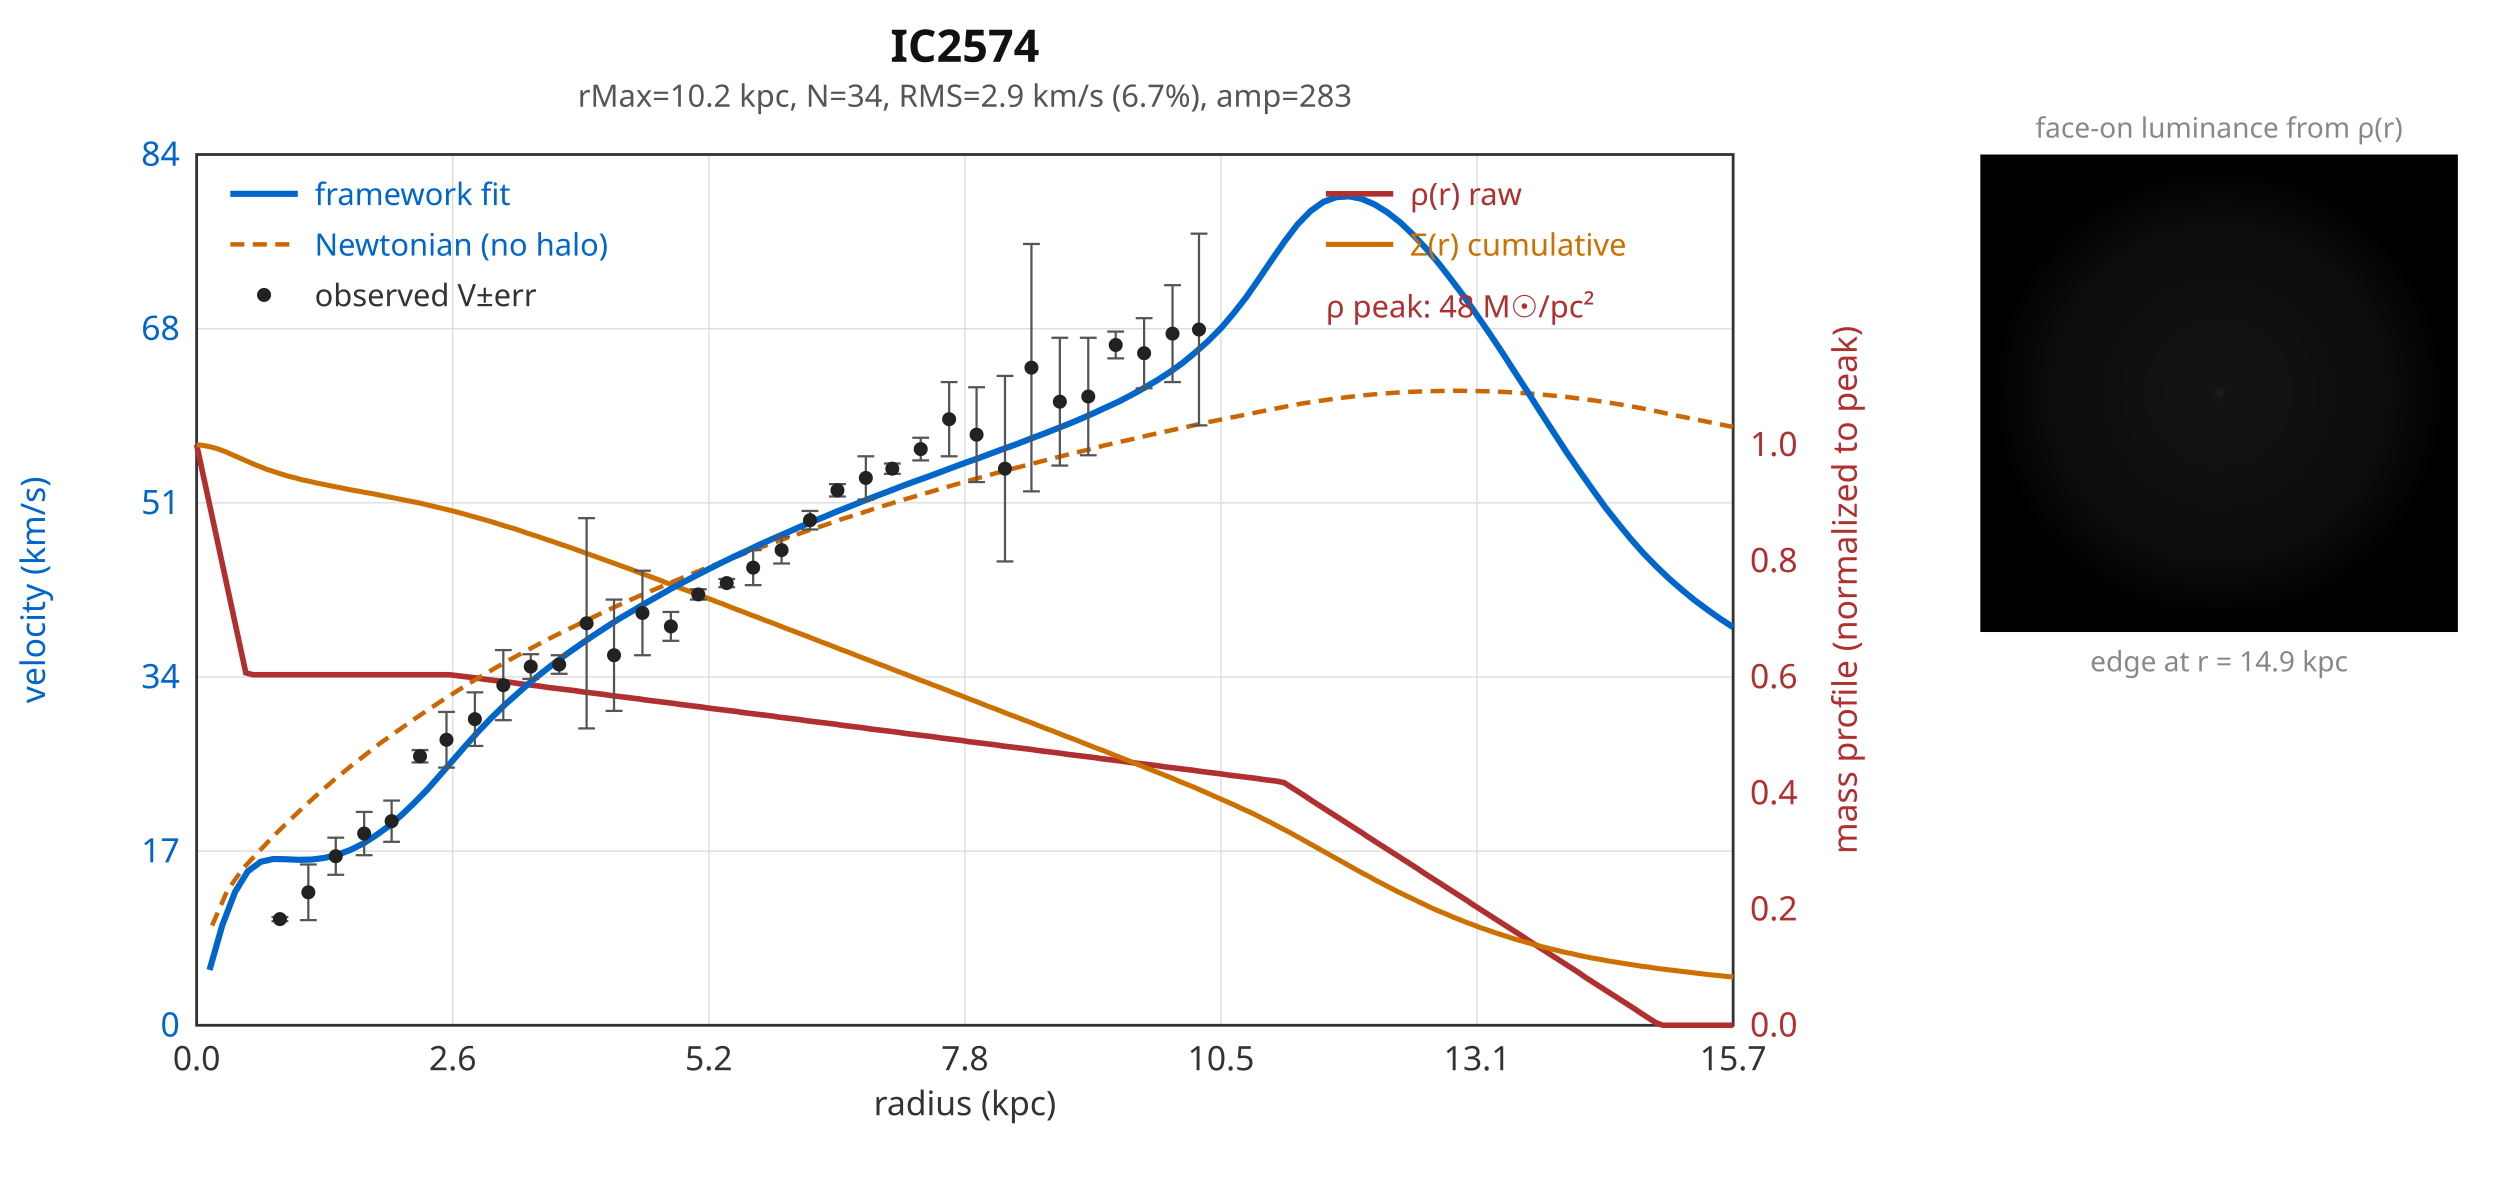
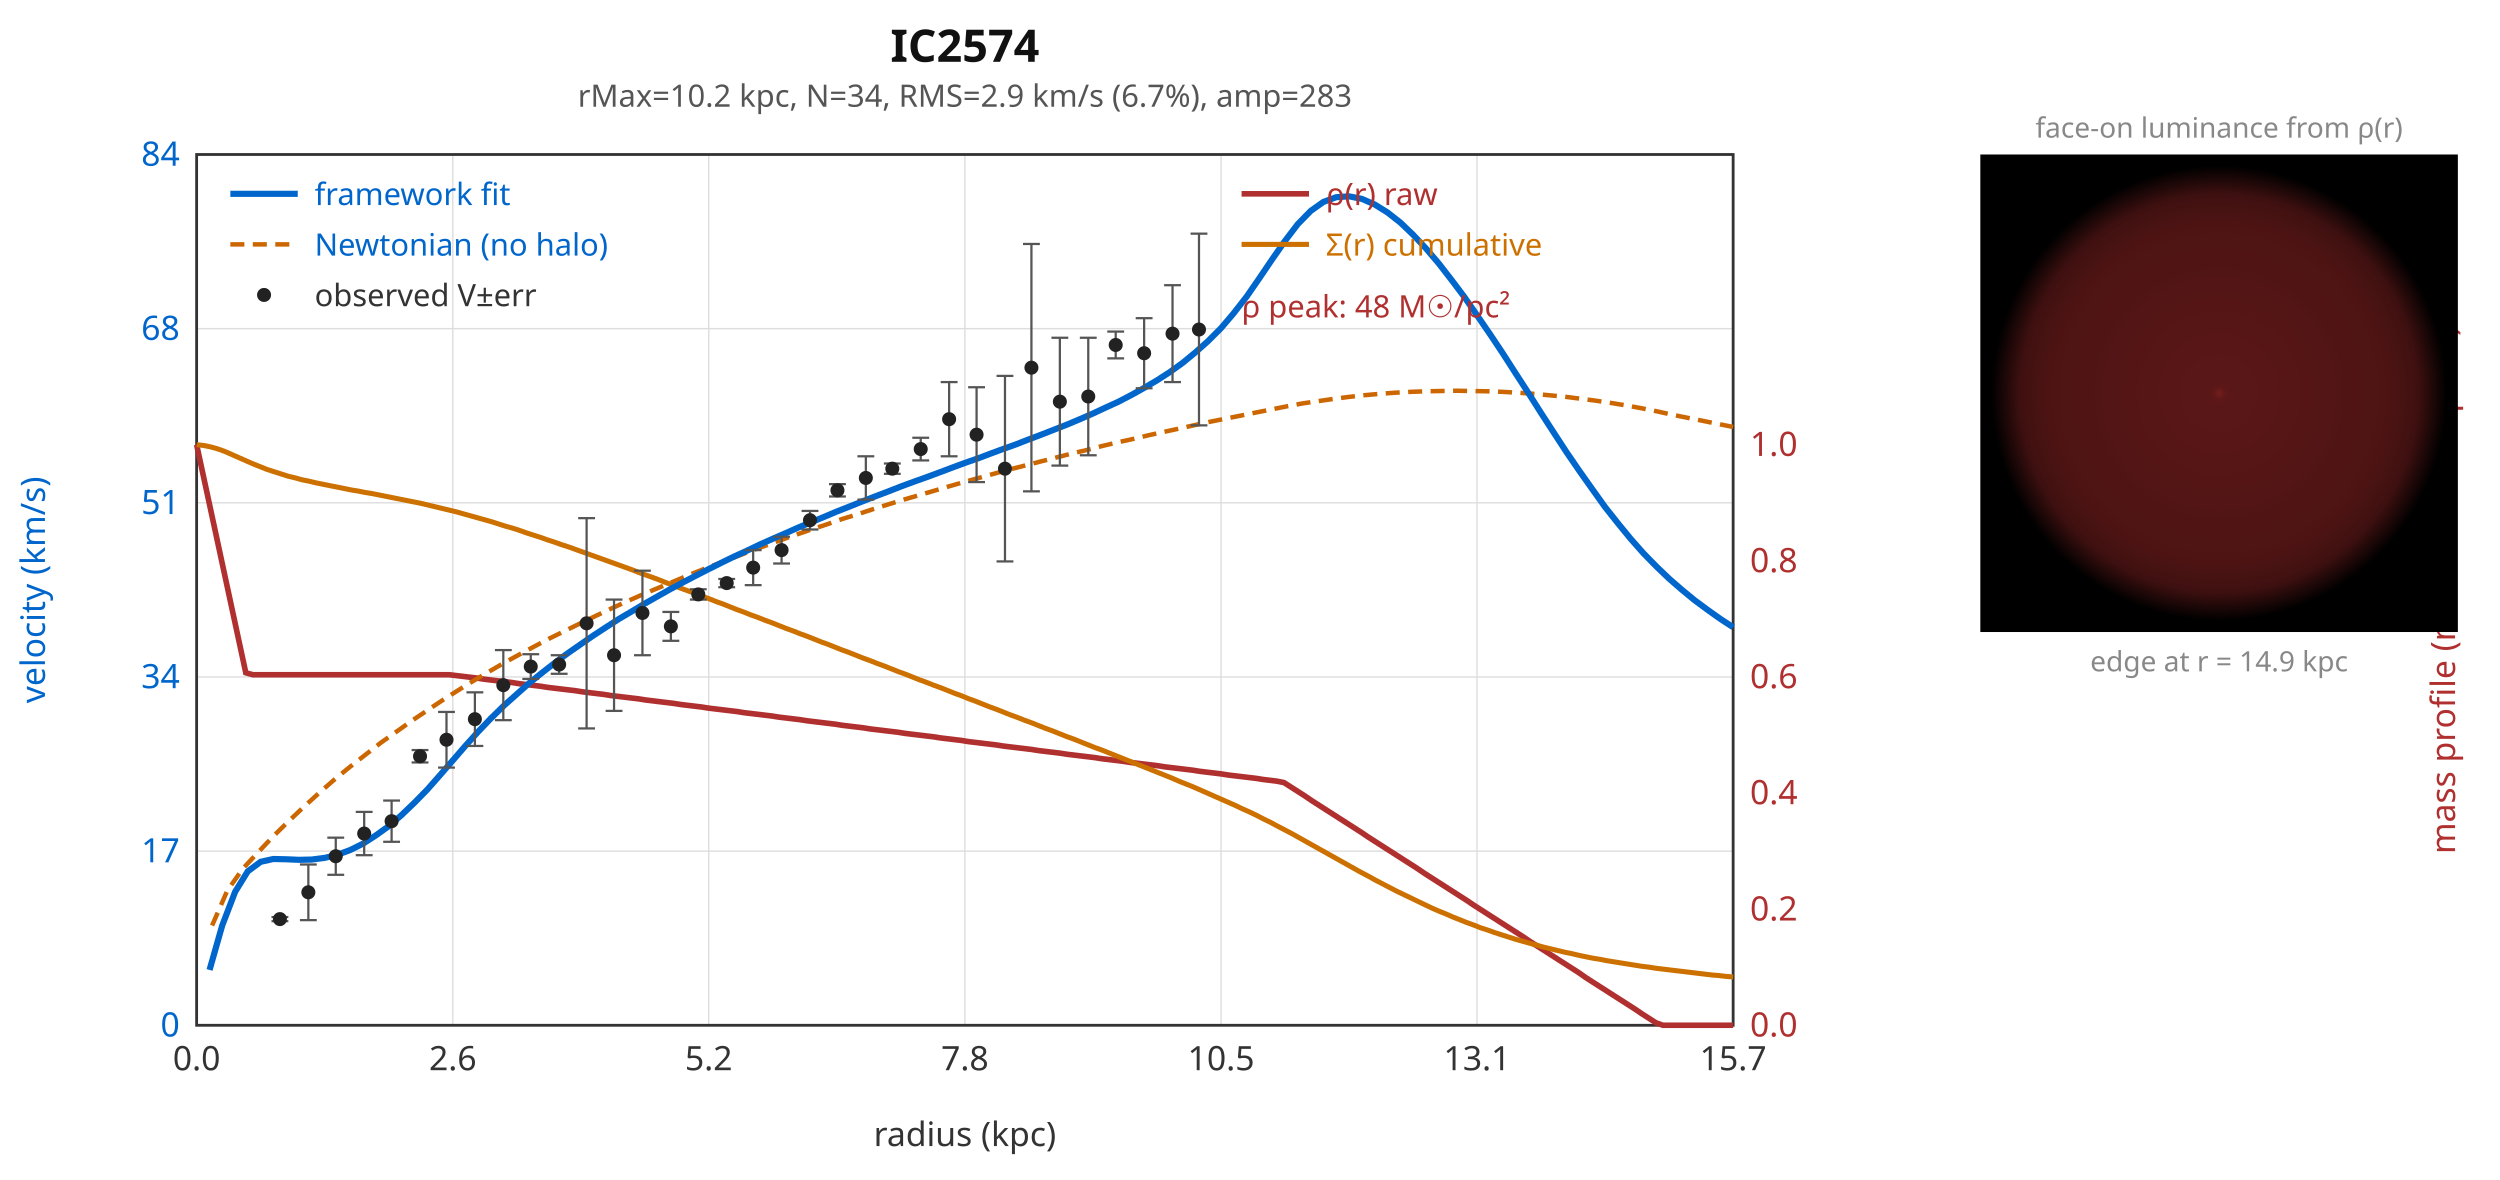
<svg xmlns="http://www.w3.org/2000/svg" viewBox="0 0 890 420" width="890" height="420" font-family="sans-serif" font-size="12">
  <style>
  .ax { stroke: #333; stroke-width: 1; fill: none; }
  .grid { stroke: #ddd; stroke-width: 0.5; fill: none; }
  .lbl { fill: #333; }
  .lbl-l { fill: #0066cc; }
  .lbl-r { fill: #b03030; }
-   .lbl-s { fill: #cc7000; }
  .obs { fill: #222; }
  .err { stroke: #555; stroke-width: 0.8; fill: none; }
  .fw { stroke: #0066cc; stroke-width: 2.2; fill: none; }
  .nt { stroke: #cc6600; stroke-width: 1.6; fill: none; stroke-dasharray: 5,3; }
+   .lbl-s { fill: #cc7000; }
  .rho { stroke: #b03030; stroke-width: 2.0; fill: none; }
  .sig { stroke: #cc7000; stroke-width: 1.8; fill: none; }
  .title { fill: #111; font-size: 16px; font-weight: 600; }
  .subtitle { fill: #555; font-size: 11px; }
-   .legend { font-size: 11px; }
  .preview-bg { fill: #000; }
  .preview-lbl { fill: #888; font-size: 10px; }
+   .legend { font-size: 11px; }
</style>
  <text x="343.5" y="22" text-anchor="middle" class="title">IC2574</text>
  <text x="343.5" y="38" text-anchor="middle" class="subtitle">rMax=10.2 kpc, N=34, RMS=2.9 km/s (6.7%), amp=283</text>
  <line x1="70" y1="365.0" x2="617" y2="365.0" class="grid" />
  <text x="64" y="369.0" text-anchor="end" class="lbl-l">0</text>
  <line x1="70" y1="303.0" x2="617" y2="303.0" class="grid" />
  <text x="64" y="307.0" text-anchor="end" class="lbl-l">17</text>
  <line x1="70" y1="241.0" x2="617" y2="241.0" class="grid" />
  <text x="64" y="245.0" text-anchor="end" class="lbl-l">34</text>
  <line x1="70" y1="179.0" x2="617" y2="179.0" class="grid" />
  <text x="64" y="183.0" text-anchor="end" class="lbl-l">51</text>
-   <line x1="70" y1="117" x2="617" y2="117" class="grid" />
-   <text x="64" y="121" text-anchor="end" class="lbl-l">68</text>
+   <line x1="70" y1="117.0" x2="617" y2="117.0" class="grid" />
+   <text x="64" y="121.0" text-anchor="end" class="lbl-l">68</text>
  <line x1="70" y1="55.0" x2="617" y2="55.0" class="grid" />
  <text x="64" y="59.0" text-anchor="end" class="lbl-l">84</text>
  <text x="623" y="369.0" text-anchor="start" class="lbl-r">0.0</text>
-   <text x="623" y="327.667" text-anchor="start" class="lbl-r">0.2</text>
-   <text x="623" y="286.333" text-anchor="start" class="lbl-r">0.4</text>
-   <text x="623" y="245" text-anchor="start" class="lbl-r">0.6</text>
-   <text x="623" y="203.667" text-anchor="start" class="lbl-r">0.8</text>
-   <text x="623" y="162.333" text-anchor="start" class="lbl-r">1.0</text>
+   <text x="623" y="327.7" text-anchor="start" class="lbl-r">0.2</text>
+   <text x="623" y="286.3" text-anchor="start" class="lbl-r">0.4</text>
+   <text x="623" y="245.0" text-anchor="start" class="lbl-r">0.6</text>
+   <text x="623" y="203.7" text-anchor="start" class="lbl-r">0.8</text>
+   <text x="623" y="162.3" text-anchor="start" class="lbl-r">1.0</text>
  <line x1="70.0" y1="55" x2="70.0" y2="365" class="grid" />
  <text x="70.0" y="381" text-anchor="middle" class="lbl">0.0</text>
-   <line x1="161.167" y1="55" x2="161.167" y2="365" class="grid" />
-   <text x="161.167" y="381" text-anchor="middle" class="lbl">2.6</text>
-   <line x1="252.333" y1="55" x2="252.333" y2="365" class="grid" />
-   <text x="252.333" y="381" text-anchor="middle" class="lbl">5.2</text>
+   <line x1="161.2" y1="55" x2="161.2" y2="365" class="grid" />
+   <text x="161.2" y="381" text-anchor="middle" class="lbl">2.6</text>
+   <line x1="252.3" y1="55" x2="252.3" y2="365" class="grid" />
+   <text x="252.3" y="381" text-anchor="middle" class="lbl">5.2</text>
  <line x1="343.5" y1="55" x2="343.5" y2="365" class="grid" />
  <text x="343.5" y="381" text-anchor="middle" class="lbl">7.8</text>
-   <line x1="434.667" y1="55" x2="434.667" y2="365" class="grid" />
-   <text x="434.667" y="381" text-anchor="middle" class="lbl">10.5</text>
-   <line x1="525.833" y1="55" x2="525.833" y2="365" class="grid" />
-   <text x="525.833" y="381" text-anchor="middle" class="lbl">13.1</text>
-   <line x1="617" y1="55" x2="617" y2="365" class="grid" />
-   <text x="617" y="381" text-anchor="middle" class="lbl">15.7</text>
-   <text x="343.5" y="397" text-anchor="middle" class="lbl">radius (kpc)</text>
-   <text x="16" y="210.0" text-anchor="middle" class="lbl-l" transform="rotate(-90, 16, 210.0)">velocity (km/s)</text>
-   <text x="661" y="210.0" text-anchor="middle" class="lbl-r" transform="rotate(-90, 661, 210.0)">mass profile (normalized to peak)</text>
+   <line x1="434.7" y1="55" x2="434.7" y2="365" class="grid" />
+   <text x="434.7" y="381" text-anchor="middle" class="lbl">10.5</text>
+   <line x1="525.8" y1="55" x2="525.8" y2="365" class="grid" />
+   <text x="525.8" y="381" text-anchor="middle" class="lbl">13.1</text>
+   <line x1="617.0" y1="55" x2="617.0" y2="365" class="grid" />
+   <text x="617.0" y="381" text-anchor="middle" class="lbl">15.7</text>
+   <text x="343.5" y="408" text-anchor="middle" class="lbl">radius (kpc)</text>
+   <text x="16" y="210" text-anchor="middle" class="lbl-l" transform="rotate(-90, 16, 210)">velocity (km/s)</text>
+   <text x="874" y="210" text-anchor="middle" class="lbl-r" transform="rotate(-90, 874, 210)">mass profile (normalized to peak)</text>
  <rect x="70" y="55" width="547" height="310" class="ax" />
  <path d="M 70.0,158.3 L 72.5,169.9 L 75.0,181.5 L 77.5,193.1 L 80.0,204.7 L 82.5,216.3 L 85.0,227.9 L 87.5,239.5 L 90.0,240.2 L 92.5,240.2 L 95.0,240.2 L 97.5,240.2 L 100.0,240.2 L 102.5,240.2 L 105.0,240.2 L 107.5,240.2 L 110.0,240.2 L 112.5,240.2 L 115.0,240.2 L 117.5,240.2 L 120.0,240.2 L 122.5,240.2 L 124.9,240.2 L 127.4,240.2 L 129.9,240.2 L 132.4,240.2 L 134.9,240.2 L 137.4,240.2 L 139.9,240.2 L 142.4,240.2 L 144.9,240.2 L 147.4,240.2 L 149.9,240.2 L 152.4,240.2 L 154.9,240.2 L 157.4,240.2 L 159.9,240.2 L 162.4,240.5 L 164.9,240.8 L 167.4,241.1 L 169.9,241.4 L 172.4,241.8 L 174.9,242.1 L 177.4,242.4 L 179.9,242.7 L 182.4,243.0 L 184.9,243.4 L 187.4,243.7 L 189.9,244.0 L 192.4,244.3 L 194.9,244.7 L 197.4,245.0 L 199.9,245.3 L 202.4,245.6 L 204.9,245.9 L 207.4,246.3 L 209.9,246.6 L 212.4,246.9 L 214.9,247.2 L 217.4,247.6 L 219.9,247.9 L 222.4,248.2 L 224.9,248.5 L 227.4,248.8 L 229.9,249.2 L 232.4,249.5 L 234.8,249.8 L 237.3,250.1 L 239.8,250.4 L 242.3,250.8 L 244.8,251.1 L 247.3,251.4 L 249.8,251.7 L 252.3,252.1 L 254.8,252.4 L 257.3,252.7 L 259.8,253.0 L 262.3,253.3 L 264.8,253.7 L 267.3,254.0 L 269.8,254.3 L 272.3,254.6 L 274.8,254.9 L 277.3,255.3 L 279.8,255.6 L 282.3,255.9 L 284.8,256.2 L 287.3,256.6 L 289.8,256.9 L 292.3,257.2 L 294.8,257.5 L 297.3,257.8 L 299.8,258.2 L 302.3,258.5 L 304.8,258.8 L 307.3,259.1 L 309.8,259.5 L 312.3,259.8 L 314.8,260.1 L 317.3,260.4 L 319.8,260.7 L 322.3,261.1 L 324.8,261.4 L 327.3,261.7 L 329.8,262.0 L 332.3,262.3 L 334.8,262.7 L 337.3,263.0 L 339.8,263.3 L 342.3,263.6 L 344.7,264.0 L 347.2,264.3 L 349.7,264.6 L 352.2,264.9 L 354.7,265.2 L 357.2,265.6 L 359.7,265.9 L 362.2,266.2 L 364.7,266.5 L 367.2,266.8 L 369.7,267.2 L 372.2,267.5 L 374.7,267.8 L 377.2,268.1 L 379.7,268.5 L 382.2,268.8 L 384.7,269.1 L 387.2,269.4 L 389.7,269.7 L 392.2,270.1 L 394.7,270.4 L 397.2,270.7 L 399.7,271.0 L 402.2,271.4 L 404.7,271.7 L 407.2,272.0 L 409.7,272.3 L 412.2,272.6 L 414.7,273.0 L 417.2,273.3 L 419.7,273.6 L 422.2,273.9 L 424.7,274.2 L 427.2,274.6 L 429.7,274.9 L 432.2,275.2 L 434.7,275.5 L 437.2,275.9 L 439.7,276.2 L 442.2,276.5 L 444.7,276.8 L 447.2,277.1 L 449.7,277.5 L 452.2,277.8 L 454.6,278.1 L 457.1,278.6 L 459.6,280.2 L 462.1,281.8 L 464.6,283.4 L 467.1,285.1 L 469.6,286.7 L 472.1,288.3 L 474.6,289.9 L 477.1,291.5 L 479.6,293.1 L 482.1,294.7 L 484.6,296.3 L 487.1,298.0 L 489.6,299.6 L 492.1,301.2 L 494.6,302.8 L 497.1,304.4 L 499.6,306.0 L 502.1,307.6 L 504.6,309.2 L 507.1,310.9 L 509.6,312.5 L 512.1,314.1 L 514.6,315.7 L 517.1,317.3 L 519.6,318.9 L 522.1,320.5 L 524.6,322.2 L 527.1,323.8 L 529.6,325.4 L 532.1,327.0 L 534.6,328.6 L 537.1,330.2 L 539.6,331.8 L 542.1,333.4 L 544.6,335.1 L 547.1,336.7 L 549.6,338.3 L 552.1,339.9 L 554.6,341.5 L 557.1,343.1 L 559.6,344.7 L 562.1,346.3 L 564.5,348.0 L 567.0,349.6 L 569.5,351.2 L 572.0,352.8 L 574.5,354.4 L 577.0,356.0 L 579.5,357.6 L 582.0,359.2 L 584.5,360.9 L 587.0,362.5 L 589.5,364.1 L 592.0,365.0 L 594.5,365.0 L 597.0,365.0 L 599.5,365.0 L 602.0,365.0 L 604.5,365.0 L 607.0,365.0 L 609.5,365.0 L 612.0,365.0 L 614.5,365.0 L 617.0,365.0" class="rho" />
  <path d="M 70.0,158.3 L 72.5,158.6 L 75.0,159.1 L 77.5,159.8 L 80.0,160.7 L 82.5,161.8 L 85.0,162.9 L 87.5,164.0 L 90.0,165.1 L 92.5,166.1 L 95.0,167.1 L 97.5,167.9 L 100.0,168.7 L 102.5,169.5 L 105.0,170.1 L 107.5,170.8 L 110.0,171.3 L 112.5,171.9 L 115.0,172.4 L 117.5,172.9 L 120.0,173.4 L 122.5,173.9 L 124.9,174.4 L 127.4,174.8 L 129.9,175.3 L 132.4,175.7 L 134.9,176.2 L 137.4,176.7 L 139.9,177.2 L 142.4,177.7 L 144.9,178.2 L 147.4,178.7 L 149.9,179.2 L 152.4,179.8 L 154.9,180.4 L 157.4,181.0 L 159.9,181.6 L 162.4,182.2 L 164.9,182.9 L 167.4,183.6 L 169.9,184.3 L 172.4,185.0 L 174.9,185.7 L 177.4,186.5 L 179.9,187.3 L 182.4,188.0 L 184.9,188.8 L 187.4,189.7 L 189.9,190.5 L 192.4,191.3 L 194.9,192.2 L 197.4,193.0 L 199.9,193.9 L 202.4,194.7 L 204.9,195.6 L 207.4,196.5 L 209.9,197.4 L 212.4,198.3 L 214.9,199.2 L 217.4,200.1 L 219.9,201.0 L 222.4,201.9 L 224.9,202.8 L 227.4,203.8 L 229.9,204.7 L 232.4,205.6 L 234.8,206.5 L 237.3,207.5 L 239.8,208.4 L 242.3,209.4 L 244.8,210.3 L 247.3,211.2 L 249.8,212.2 L 252.3,213.1 L 254.8,214.1 L 257.3,215.0 L 259.8,216.0 L 262.3,217.0 L 264.8,217.9 L 267.3,218.9 L 269.8,219.8 L 272.3,220.8 L 274.8,221.7 L 277.3,222.7 L 279.8,223.7 L 282.3,224.6 L 284.8,225.6 L 287.3,226.5 L 289.8,227.5 L 292.3,228.5 L 294.8,229.4 L 297.3,230.4 L 299.8,231.4 L 302.3,232.3 L 304.8,233.3 L 307.3,234.3 L 309.8,235.2 L 312.3,236.2 L 314.8,237.1 L 317.3,238.1 L 319.8,239.1 L 322.3,240.0 L 324.8,241.0 L 327.3,242.0 L 329.8,242.9 L 332.3,243.9 L 334.8,244.8 L 337.3,245.8 L 339.8,246.8 L 342.3,247.7 L 344.7,248.7 L 347.2,249.6 L 349.7,250.6 L 352.2,251.6 L 354.7,252.5 L 357.2,253.5 L 359.7,254.5 L 362.2,255.4 L 364.7,256.4 L 367.2,257.3 L 369.7,258.3 L 372.2,259.3 L 374.7,260.2 L 377.2,261.2 L 379.7,262.2 L 382.2,263.1 L 384.7,264.1 L 387.2,265.1 L 389.7,266.1 L 392.2,267.0 L 394.7,268.0 L 397.2,269.0 L 399.7,270.0 L 402.2,271.0 L 404.7,272.0 L 407.2,273.0 L 409.7,274.0 L 412.2,275.0 L 414.7,276.0 L 417.2,277.0 L 419.7,278.1 L 422.2,279.1 L 424.7,280.1 L 427.2,281.2 L 429.7,282.3 L 432.2,283.4 L 434.7,284.5 L 437.2,285.6 L 439.7,286.7 L 442.2,287.9 L 444.7,289.0 L 447.2,290.2 L 449.7,291.5 L 452.2,292.7 L 454.6,294.0 L 457.1,295.3 L 459.6,296.6 L 462.1,298.0 L 464.6,299.4 L 467.1,300.8 L 469.6,302.2 L 472.1,303.6 L 474.6,305.0 L 477.1,306.4 L 479.6,307.8 L 482.1,309.2 L 484.6,310.6 L 487.1,311.9 L 489.6,313.3 L 492.1,314.6 L 494.6,315.9 L 497.1,317.2 L 499.6,318.4 L 502.1,319.6 L 504.6,320.8 L 507.1,322.0 L 509.6,323.2 L 512.1,324.3 L 514.6,325.3 L 517.1,326.4 L 519.6,327.4 L 522.1,328.4 L 524.6,329.3 L 527.1,330.3 L 529.6,331.1 L 532.1,332.0 L 534.6,332.8 L 537.1,333.6 L 539.6,334.4 L 542.1,335.1 L 544.6,335.8 L 547.1,336.5 L 549.6,337.2 L 552.1,337.8 L 554.6,338.4 L 557.1,339.0 L 559.6,339.5 L 562.1,340.1 L 564.5,340.6 L 567.0,341.1 L 569.5,341.5 L 572.0,342.0 L 574.5,342.4 L 577.0,342.8 L 579.5,343.2 L 582.0,343.6 L 584.5,344.0 L 587.0,344.3 L 589.5,344.7 L 592.0,345.0 L 594.5,345.3 L 597.0,345.6 L 599.5,345.9 L 602.0,346.2 L 604.5,346.5 L 607.0,346.8 L 609.5,347.1 L 612.0,347.3 L 614.5,347.6 L 617.0,347.8" class="sig" />
  <path d="M 75.5,329.5 L 80.9,317.1 L 86.4,309.3 L 91.9,303.4 L 97.3,297.7 L 102.8,292.3 L 108.3,287.1 L 113.8,282.1 L 119.2,277.4 L 124.7,272.9 L 130.2,268.6 L 135.6,264.4 L 141.1,260.5 L 146.6,256.6 L 152.1,252.9 L 157.5,249.3 L 163.0,245.8 L 168.5,242.4 L 173.9,239.2 L 179.4,236.0 L 184.9,233.0 L 190.3,230.1 L 195.8,227.2 L 201.3,224.5 L 206.8,221.8 L 212.2,219.2 L 217.7,216.6 L 223.2,214.1 L 228.6,211.7 L 234.1,209.4 L 239.6,207.1 L 245.0,204.8 L 250.5,202.6 L 256.0,200.5 L 261.5,198.4 L 266.9,196.3 L 272.4,194.3 L 277.9,192.3 L 283.3,190.4 L 288.8,188.5 L 294.3,186.7 L 299.7,184.8 L 305.2,183.1 L 310.7,181.3 L 316.1,179.6 L 321.6,177.9 L 327.1,176.3 L 332.6,174.7 L 338.0,173.1 L 343.5,171.5 L 349.0,170.0 L 354.4,168.5 L 359.9,167.0 L 365.4,165.6 L 370.8,164.2 L 376.3,162.8 L 381.8,161.4 L 387.3,160.1 L 392.7,158.7 L 398.2,157.4 L 403.7,156.2 L 409.1,154.9 L 414.6,153.7 L 420.1,152.5 L 425.5,151.3 L 431.0,150.1 L 436.5,149.0 L 442.0,147.9 L 447.4,146.8 L 452.9,145.7 L 458.4,144.6 L 463.8,143.6 L 469.3,142.8 L 474.8,142.0 L 480.2,141.3 L 485.7,140.7 L 491.2,140.2 L 496.7,139.8 L 502.1,139.5 L 507.6,139.3 L 513.1,139.2 L 518.5,139.1 L 524.0,139.2 L 529.5,139.3 L 534.9,139.5 L 540.4,139.8 L 545.9,140.2 L 551.4,140.7 L 556.8,141.2 L 562.3,141.9 L 567.8,142.6 L 573.2,143.4 L 578.7,144.3 L 584.2,145.3 L 589.7,146.4 L 595.1,147.6 L 600.6,148.7 L 606.1,149.8 L 611.5,150.9 L 617.0,152.0" class="nt" />
  <path d="M 74.6,345.3 L 79.1,329.5 L 83.7,317.5 L 88.2,310.2 L 92.8,306.8 L 97.3,305.8 L 101.9,305.9 L 106.5,306.1 L 111.0,306.0 L 115.6,305.4 L 120.1,304.3 L 124.7,302.6 L 129.3,300.3 L 133.8,297.4 L 138.4,294.1 L 142.9,290.2 L 147.5,285.8 L 152.1,281.1 L 156.6,276.0 L 161.2,270.7 L 165.7,265.5 L 170.3,260.4 L 174.8,255.7 L 179.4,251.2 L 184.0,247.1 L 188.5,243.1 L 193.1,239.4 L 197.6,235.9 L 202.2,232.5 L 206.8,229.3 L 211.3,226.2 L 215.9,223.2 L 220.4,220.3 L 225.0,217.6 L 229.5,214.9 L 234.1,212.3 L 238.7,209.7 L 243.2,207.3 L 247.8,204.9 L 252.3,202.6 L 256.9,200.3 L 261.4,198.1 L 266.0,196.0 L 270.6,193.8 L 275.1,191.8 L 279.7,189.8 L 284.2,187.8 L 288.8,185.9 L 293.4,184.0 L 297.9,182.1 L 302.5,180.3 L 307.0,178.5 L 311.6,176.7 L 316.1,175.0 L 320.7,173.2 L 325.3,171.5 L 329.8,169.9 L 334.4,168.2 L 338.9,166.5 L 343.5,164.8 L 348.1,163.2 L 352.6,161.5 L 357.2,159.8 L 361.7,158.2 L 366.3,156.4 L 370.8,154.7 L 375.4,152.9 L 380.0,151.1 L 384.5,149.2 L 389.1,147.2 L 393.6,145.1 L 398.2,143.0 L 402.8,140.6 L 407.3,138.1 L 411.9,135.4 L 416.4,132.5 L 421.0,129.2 L 425.5,125.5 L 430.1,121.4 L 434.7,116.8 L 439.2,111.5 L 443.8,105.6 L 448.3,99.1 L 452.9,92.3 L 457.5,85.7 L 462.0,79.8 L 466.6,75.1 L 471.1,71.9 L 475.7,70.2 L 480.3,69.9 L 484.8,70.8 L 489.4,72.8 L 493.9,75.6 L 498.5,79.2 L 503.0,83.5 L 507.6,88.4 L 512.2,93.8 L 516.7,99.6 L 521.3,105.7 L 525.8,112.2 L 530.4,118.9 L 535.0,125.8 L 539.5,132.8 L 544.1,139.9 L 548.6,147.0 L 553.2,154.1 L 557.7,161.0 L 562.3,167.7 L 566.9,174.2 L 571.4,180.5 L 576.0,186.3 L 580.5,191.8 L 585.1,197.0 L 589.7,201.7 L 594.2,206.0 L 598.8,210.0 L 603.3,213.7 L 607.9,217.1 L 612.4,220.3 L 617.0,223.3" class="fw" />
-   <line x1="99.65" y1="326.47" x2="99.65" y2="327.938" class="err" />
+   <line x1="99.65" y1="326.47" x2="99.65" y2="327.94" class="err" />
  <line x1="96.65" y1="326.47" x2="102.65" y2="326.47" class="err" />
-   <line x1="96.65" y1="327.938" x2="102.65" y2="327.938" class="err" />
-   <circle cx="99.65" cy="327.204" r="2.5" class="obs" />
-   <line x1="109.765" y1="307.756" x2="109.765" y2="327.571" class="err" />
-   <line x1="106.765" y1="307.756" x2="112.765" y2="307.756" class="err" />
-   <line x1="106.765" y1="327.571" x2="112.765" y2="327.571" class="err" />
-   <circle cx="109.765" cy="317.663" r="2.5" class="obs" />
-   <line x1="119.532" y1="298.215" x2="119.532" y2="311.425" class="err" />
-   <line x1="116.532" y1="298.215" x2="122.532" y2="298.215" class="err" />
-   <line x1="116.532" y1="311.425" x2="122.532" y2="311.425" class="err" />
-   <circle cx="119.532" cy="304.82" r="2.5" class="obs" />
-   <line x1="129.648" y1="289.041" x2="129.648" y2="304.453" class="err" />
-   <line x1="126.648" y1="289.041" x2="132.648" y2="289.041" class="err" />
-   <line x1="126.648" y1="304.453" x2="132.648" y2="304.453" class="err" />
-   <circle cx="129.648" cy="296.747" r="2.5" class="obs" />
-   <line x1="139.415" y1="285.005" x2="139.415" y2="299.683" class="err" />
-   <line x1="136.415" y1="285.005" x2="142.415" y2="285.005" class="err" />
-   <line x1="136.415" y1="299.683" x2="142.415" y2="299.683" class="err" />
-   <circle cx="139.415" cy="292.344" r="2.5" class="obs" />
-   <line x1="149.53" y1="267.024" x2="149.53" y2="271.428" class="err" />
-   <line x1="146.53" y1="267.024" x2="152.53" y2="267.024" class="err" />
-   <line x1="146.53" y1="271.428" x2="152.53" y2="271.428" class="err" />
-   <circle cx="149.53" cy="269.226" r="2.5" class="obs" />
-   <line x1="158.949" y1="253.447" x2="158.949" y2="273.262" class="err" />
-   <line x1="155.949" y1="253.447" x2="161.949" y2="253.447" class="err" />
-   <line x1="155.949" y1="273.262" x2="161.949" y2="273.262" class="err" />
-   <circle cx="158.949" cy="263.355" r="2.5" class="obs" />
-   <line x1="169.064" y1="246.475" x2="169.064" y2="265.556" class="err" />
-   <line x1="166.064" y1="246.475" x2="172.064" y2="246.475" class="err" />
-   <line x1="166.064" y1="265.556" x2="172.064" y2="265.556" class="err" />
-   <circle cx="169.064" cy="256.016" r="2.5" class="obs" />
-   <line x1="179.18" y1="231.43" x2="179.18" y2="256.383" class="err" />
+   <line x1="96.65" y1="327.94" x2="102.65" y2="327.94" class="err" />
+   <circle cx="99.65" cy="327.20" r="2.5" class="obs" />
+   <line x1="109.77" y1="307.76" x2="109.77" y2="327.57" class="err" />
+   <line x1="106.77" y1="307.76" x2="112.77" y2="307.76" class="err" />
+   <line x1="106.77" y1="327.57" x2="112.77" y2="327.57" class="err" />
+   <circle cx="109.77" cy="317.66" r="2.5" class="obs" />
+   <line x1="119.53" y1="298.21" x2="119.53" y2="311.43" class="err" />
+   <line x1="116.53" y1="298.21" x2="122.53" y2="298.21" class="err" />
+   <line x1="116.53" y1="311.43" x2="122.53" y2="311.43" class="err" />
+   <circle cx="119.53" cy="304.82" r="2.5" class="obs" />
+   <line x1="129.65" y1="289.04" x2="129.65" y2="304.45" class="err" />
+   <line x1="126.65" y1="289.04" x2="132.65" y2="289.04" class="err" />
+   <line x1="126.65" y1="304.45" x2="132.65" y2="304.45" class="err" />
+   <circle cx="129.65" cy="296.75" r="2.5" class="obs" />
+   <line x1="139.41" y1="285.00" x2="139.41" y2="299.68" class="err" />
+   <line x1="136.41" y1="285.00" x2="142.41" y2="285.00" class="err" />
+   <line x1="136.41" y1="299.68" x2="142.41" y2="299.68" class="err" />
+   <circle cx="139.41" cy="292.34" r="2.5" class="obs" />
+   <line x1="149.53" y1="267.02" x2="149.53" y2="271.43" class="err" />
+   <line x1="146.53" y1="267.02" x2="152.53" y2="267.02" class="err" />
+   <line x1="146.53" y1="271.43" x2="152.53" y2="271.43" class="err" />
+   <circle cx="149.53" cy="269.23" r="2.5" class="obs" />
+   <line x1="158.95" y1="253.45" x2="158.95" y2="273.26" class="err" />
+   <line x1="155.95" y1="253.45" x2="161.95" y2="253.45" class="err" />
+   <line x1="155.95" y1="273.26" x2="161.95" y2="273.26" class="err" />
+   <circle cx="158.95" cy="263.35" r="2.5" class="obs" />
+   <line x1="169.06" y1="246.47" x2="169.06" y2="265.56" class="err" />
+   <line x1="166.06" y1="246.47" x2="172.06" y2="246.47" class="err" />
+   <line x1="166.06" y1="265.56" x2="172.06" y2="265.56" class="err" />
+   <circle cx="169.06" cy="256.02" r="2.5" class="obs" />
+   <line x1="179.18" y1="231.43" x2="179.18" y2="256.38" class="err" />
  <line x1="176.18" y1="231.43" x2="182.18" y2="231.43" class="err" />
-   <line x1="176.18" y1="256.383" x2="182.18" y2="256.383" class="err" />
-   <circle cx="179.18" cy="243.906" r="2.5" class="obs" />
-   <line x1="188.947" y1="232.898" x2="188.947" y2="241.705" class="err" />
-   <line x1="185.947" y1="232.898" x2="191.947" y2="232.898" class="err" />
-   <line x1="185.947" y1="241.705" x2="191.947" y2="241.705" class="err" />
-   <circle cx="188.947" cy="237.301" r="2.5" class="obs" />
-   <line x1="199.063" y1="233.265" x2="199.063" y2="239.87" class="err" />
-   <line x1="196.063" y1="233.265" x2="202.063" y2="233.265" class="err" />
-   <line x1="196.063" y1="239.87" x2="202.063" y2="239.87" class="err" />
-   <circle cx="199.063" cy="236.567" r="2.5" class="obs" />
-   <line x1="208.829" y1="184.46" x2="208.829" y2="259.318" class="err" />
-   <line x1="205.829" y1="184.46" x2="211.829" y2="184.46" class="err" />
-   <line x1="205.829" y1="259.318" x2="211.829" y2="259.318" class="err" />
-   <circle cx="208.829" cy="221.889" r="2.5" class="obs" />
-   <line x1="218.596" y1="213.449" x2="218.596" y2="253.08" class="err" />
-   <line x1="215.596" y1="213.449" x2="221.596" y2="213.449" class="err" />
-   <line x1="215.596" y1="253.08" x2="221.596" y2="253.08" class="err" />
-   <circle cx="218.596" cy="233.265" r="2.5" class="obs" />
-   <line x1="228.712" y1="203.175" x2="228.712" y2="233.265" class="err" />
-   <line x1="225.712" y1="203.175" x2="231.712" y2="203.175" class="err" />
-   <line x1="225.712" y1="233.265" x2="231.712" y2="233.265" class="err" />
-   <circle cx="228.712" cy="218.22" r="2.5" class="obs" />
-   <line x1="238.828" y1="217.853" x2="238.828" y2="228.127" class="err" />
-   <line x1="235.828" y1="217.853" x2="241.828" y2="217.853" class="err" />
-   <line x1="235.828" y1="228.127" x2="241.828" y2="228.127" class="err" />
-   <circle cx="238.828" cy="222.99" r="2.5" class="obs" />
-   <line x1="248.595" y1="209.78" x2="248.595" y2="213.449" class="err" />
-   <line x1="245.595" y1="209.78" x2="251.595" y2="209.78" class="err" />
-   <line x1="245.595" y1="213.449" x2="251.595" y2="213.449" class="err" />
-   <circle cx="248.595" cy="211.615" r="2.5" class="obs" />
-   <line x1="258.71" y1="206.11" x2="258.71" y2="209.046" class="err" />
+   <line x1="176.18" y1="256.38" x2="182.18" y2="256.38" class="err" />
+   <circle cx="179.18" cy="243.91" r="2.5" class="obs" />
+   <line x1="188.95" y1="232.90" x2="188.95" y2="241.70" class="err" />
+   <line x1="185.95" y1="232.90" x2="191.95" y2="232.90" class="err" />
+   <line x1="185.95" y1="241.70" x2="191.95" y2="241.70" class="err" />
+   <circle cx="188.95" cy="237.30" r="2.5" class="obs" />
+   <line x1="199.06" y1="233.26" x2="199.06" y2="239.87" class="err" />
+   <line x1="196.06" y1="233.26" x2="202.06" y2="233.26" class="err" />
+   <line x1="196.06" y1="239.87" x2="202.06" y2="239.87" class="err" />
+   <circle cx="199.06" cy="236.57" r="2.5" class="obs" />
+   <line x1="208.83" y1="184.46" x2="208.83" y2="259.32" class="err" />
+   <line x1="205.83" y1="184.46" x2="211.83" y2="184.46" class="err" />
+   <line x1="205.83" y1="259.32" x2="211.83" y2="259.32" class="err" />
+   <circle cx="208.83" cy="221.89" r="2.5" class="obs" />
+   <line x1="218.60" y1="213.45" x2="218.60" y2="253.08" class="err" />
+   <line x1="215.60" y1="213.45" x2="221.60" y2="213.45" class="err" />
+   <line x1="215.60" y1="253.08" x2="221.60" y2="253.08" class="err" />
+   <circle cx="218.60" cy="233.26" r="2.5" class="obs" />
+   <line x1="228.71" y1="203.17" x2="228.71" y2="233.26" class="err" />
+   <line x1="225.71" y1="203.17" x2="231.71" y2="203.17" class="err" />
+   <line x1="225.71" y1="233.26" x2="231.71" y2="233.26" class="err" />
+   <circle cx="228.71" cy="218.22" r="2.5" class="obs" />
+   <line x1="238.83" y1="217.85" x2="238.83" y2="228.13" class="err" />
+   <line x1="235.83" y1="217.85" x2="241.83" y2="217.85" class="err" />
+   <line x1="235.83" y1="228.13" x2="241.83" y2="228.13" class="err" />
+   <circle cx="238.83" cy="222.99" r="2.5" class="obs" />
+   <line x1="248.59" y1="209.78" x2="248.59" y2="213.45" class="err" />
+   <line x1="245.59" y1="209.78" x2="251.59" y2="209.78" class="err" />
+   <line x1="245.59" y1="213.45" x2="251.59" y2="213.45" class="err" />
+   <circle cx="248.59" cy="211.61" r="2.5" class="obs" />
+   <line x1="258.71" y1="206.11" x2="258.71" y2="209.05" class="err" />
  <line x1="255.71" y1="206.11" x2="261.71" y2="206.11" class="err" />
-   <line x1="255.71" y1="209.046" x2="261.71" y2="209.046" class="err" />
-   <circle cx="258.71" cy="207.578" r="2.5" class="obs" />
-   <line x1="268.128" y1="195.836" x2="268.128" y2="208.312" class="err" />
-   <line x1="265.128" y1="195.836" x2="271.128" y2="195.836" class="err" />
-   <line x1="265.128" y1="208.312" x2="271.128" y2="208.312" class="err" />
-   <circle cx="268.128" cy="202.074" r="2.5" class="obs" />
-   <line x1="278.244" y1="191.065" x2="278.244" y2="200.606" class="err" />
-   <line x1="275.244" y1="191.065" x2="281.244" y2="191.065" class="err" />
-   <line x1="275.244" y1="200.606" x2="281.244" y2="200.606" class="err" />
-   <circle cx="278.244" cy="195.836" r="2.5" class="obs" />
-   <line x1="288.36" y1="181.892" x2="288.36" y2="188.497" class="err" />
-   <line x1="285.36" y1="181.892" x2="291.36" y2="181.892" class="err" />
-   <line x1="285.36" y1="188.497" x2="291.36" y2="188.497" class="err" />
-   <circle cx="288.36" cy="185.194" r="2.5" class="obs" />
-   <line x1="298.127" y1="172.351" x2="298.127" y2="176.754" class="err" />
-   <line x1="295.127" y1="172.351" x2="301.127" y2="172.351" class="err" />
-   <line x1="295.127" y1="176.754" x2="301.127" y2="176.754" class="err" />
-   <circle cx="298.127" cy="174.553" r="2.5" class="obs" />
-   <line x1="308.242" y1="162.443" x2="308.242" y2="177.855" class="err" />
-   <line x1="305.242" y1="162.443" x2="311.242" y2="162.443" class="err" />
-   <line x1="305.242" y1="177.855" x2="311.242" y2="177.855" class="err" />
-   <circle cx="308.242" cy="170.149" r="2.5" class="obs" />
-   <line x1="317.661" y1="165.012" x2="317.661" y2="168.681" class="err" />
-   <line x1="314.661" y1="165.012" x2="320.661" y2="165.012" class="err" />
-   <line x1="314.661" y1="168.681" x2="320.661" y2="168.681" class="err" />
-   <circle cx="317.661" cy="166.847" r="2.5" class="obs" />
-   <line x1="327.776" y1="155.838" x2="327.776" y2="163.911" class="err" />
-   <line x1="324.776" y1="155.838" x2="330.776" y2="155.838" class="err" />
-   <line x1="324.776" y1="163.911" x2="330.776" y2="163.911" class="err" />
-   <circle cx="327.776" cy="159.875" r="2.5" class="obs" />
-   <line x1="337.892" y1="136.023" x2="337.892" y2="162.443" class="err" />
-   <line x1="334.892" y1="136.023" x2="340.892" y2="136.023" class="err" />
-   <line x1="334.892" y1="162.443" x2="340.892" y2="162.443" class="err" />
-   <circle cx="337.892" cy="149.233" r="2.5" class="obs" />
-   <line x1="347.659" y1="137.857" x2="347.659" y2="171.617" class="err" />
-   <line x1="344.659" y1="137.857" x2="350.659" y2="137.857" class="err" />
-   <line x1="344.659" y1="171.617" x2="350.659" y2="171.617" class="err" />
-   <circle cx="347.659" cy="154.737" r="2.5" class="obs" />
-   <line x1="357.775" y1="133.821" x2="357.775" y2="199.872" class="err" />
-   <line x1="354.775" y1="133.821" x2="360.775" y2="133.821" class="err" />
-   <line x1="354.775" y1="199.872" x2="360.775" y2="199.872" class="err" />
-   <circle cx="357.775" cy="166.847" r="2.5" class="obs" />
-   <line x1="367.193" y1="86.851" x2="367.193" y2="174.92" class="err" />
-   <line x1="364.193" y1="86.851" x2="370.193" y2="86.851" class="err" />
-   <line x1="364.193" y1="174.92" x2="370.193" y2="174.92" class="err" />
-   <circle cx="367.193" cy="130.885" r="2.5" class="obs" />
-   <line x1="377.308" y1="120.244" x2="377.308" y2="165.746" class="err" />
-   <line x1="374.308" y1="120.244" x2="380.308" y2="120.244" class="err" />
-   <line x1="374.308" y1="165.746" x2="380.308" y2="165.746" class="err" />
-   <circle cx="377.308" cy="142.995" r="2.5" class="obs" />
-   <line x1="387.424" y1="120.244" x2="387.424" y2="162.076" class="err" />
-   <line x1="384.424" y1="120.244" x2="390.424" y2="120.244" class="err" />
-   <line x1="384.424" y1="162.076" x2="390.424" y2="162.076" class="err" />
-   <circle cx="387.424" cy="141.16" r="2.5" class="obs" />
-   <line x1="397.191" y1="118.042" x2="397.191" y2="127.583" class="err" />
-   <line x1="394.191" y1="118.042" x2="400.191" y2="118.042" class="err" />
-   <line x1="394.191" y1="127.583" x2="400.191" y2="127.583" class="err" />
-   <circle cx="397.191" cy="122.812" r="2.5" class="obs" />
-   <line x1="407.307" y1="113.272" x2="407.307" y2="138.224" class="err" />
-   <line x1="404.307" y1="113.272" x2="410.307" y2="113.272" class="err" />
-   <line x1="404.307" y1="138.224" x2="410.307" y2="138.224" class="err" />
-   <circle cx="407.307" cy="125.748" r="2.5" class="obs" />
-   <line x1="417.422" y1="101.529" x2="417.422" y2="136.023" class="err" />
-   <line x1="414.422" y1="101.529" x2="420.422" y2="101.529" class="err" />
-   <line x1="414.422" y1="136.023" x2="420.422" y2="136.023" class="err" />
-   <circle cx="417.422" cy="118.776" r="2.5" class="obs" />
-   <line x1="426.84" y1="83.182" x2="426.84" y2="151.435" class="err" />
-   <line x1="423.84" y1="83.182" x2="429.84" y2="83.182" class="err" />
-   <line x1="423.84" y1="151.435" x2="429.84" y2="151.435" class="err" />
-   <circle cx="426.84" cy="117.308" r="2.5" class="obs" />
+   <line x1="255.71" y1="209.05" x2="261.71" y2="209.05" class="err" />
+   <circle cx="258.71" cy="207.58" r="2.5" class="obs" />
+   <line x1="268.13" y1="195.84" x2="268.13" y2="208.31" class="err" />
+   <line x1="265.13" y1="195.84" x2="271.13" y2="195.84" class="err" />
+   <line x1="265.13" y1="208.31" x2="271.13" y2="208.31" class="err" />
+   <circle cx="268.13" cy="202.07" r="2.5" class="obs" />
+   <line x1="278.24" y1="191.07" x2="278.24" y2="200.61" class="err" />
+   <line x1="275.24" y1="191.07" x2="281.24" y2="191.07" class="err" />
+   <line x1="275.24" y1="200.61" x2="281.24" y2="200.61" class="err" />
+   <circle cx="278.24" cy="195.84" r="2.5" class="obs" />
+   <line x1="288.36" y1="181.89" x2="288.36" y2="188.50" class="err" />
+   <line x1="285.36" y1="181.89" x2="291.36" y2="181.89" class="err" />
+   <line x1="285.36" y1="188.50" x2="291.36" y2="188.50" class="err" />
+   <circle cx="288.36" cy="185.19" r="2.5" class="obs" />
+   <line x1="298.13" y1="172.35" x2="298.13" y2="176.75" class="err" />
+   <line x1="295.13" y1="172.35" x2="301.13" y2="172.35" class="err" />
+   <line x1="295.13" y1="176.75" x2="301.13" y2="176.75" class="err" />
+   <circle cx="298.13" cy="174.55" r="2.5" class="obs" />
+   <line x1="308.24" y1="162.44" x2="308.24" y2="177.86" class="err" />
+   <line x1="305.24" y1="162.44" x2="311.24" y2="162.44" class="err" />
+   <line x1="305.24" y1="177.86" x2="311.24" y2="177.86" class="err" />
+   <circle cx="308.24" cy="170.15" r="2.5" class="obs" />
+   <line x1="317.66" y1="165.01" x2="317.66" y2="168.68" class="err" />
+   <line x1="314.66" y1="165.01" x2="320.66" y2="165.01" class="err" />
+   <line x1="314.66" y1="168.68" x2="320.66" y2="168.68" class="err" />
+   <circle cx="317.66" cy="166.85" r="2.5" class="obs" />
+   <line x1="327.78" y1="155.84" x2="327.78" y2="163.91" class="err" />
+   <line x1="324.78" y1="155.84" x2="330.78" y2="155.84" class="err" />
+   <line x1="324.78" y1="163.91" x2="330.78" y2="163.91" class="err" />
+   <circle cx="327.78" cy="159.87" r="2.5" class="obs" />
+   <line x1="337.89" y1="136.02" x2="337.89" y2="162.44" class="err" />
+   <line x1="334.89" y1="136.02" x2="340.89" y2="136.02" class="err" />
+   <line x1="334.89" y1="162.44" x2="340.89" y2="162.44" class="err" />
+   <circle cx="337.89" cy="149.23" r="2.5" class="obs" />
+   <line x1="347.66" y1="137.86" x2="347.66" y2="171.62" class="err" />
+   <line x1="344.66" y1="137.86" x2="350.66" y2="137.86" class="err" />
+   <line x1="344.66" y1="171.62" x2="350.66" y2="171.62" class="err" />
+   <circle cx="347.66" cy="154.74" r="2.5" class="obs" />
+   <line x1="357.77" y1="133.82" x2="357.77" y2="199.87" class="err" />
+   <line x1="354.77" y1="133.82" x2="360.77" y2="133.82" class="err" />
+   <line x1="354.77" y1="199.87" x2="360.77" y2="199.87" class="err" />
+   <circle cx="357.77" cy="166.85" r="2.5" class="obs" />
+   <line x1="367.19" y1="86.85" x2="367.19" y2="174.92" class="err" />
+   <line x1="364.19" y1="86.85" x2="370.19" y2="86.85" class="err" />
+   <line x1="364.19" y1="174.92" x2="370.19" y2="174.92" class="err" />
+   <circle cx="367.19" cy="130.89" r="2.5" class="obs" />
+   <line x1="377.31" y1="120.24" x2="377.31" y2="165.75" class="err" />
+   <line x1="374.31" y1="120.24" x2="380.31" y2="120.24" class="err" />
+   <line x1="374.31" y1="165.75" x2="380.31" y2="165.75" class="err" />
+   <circle cx="377.31" cy="142.99" r="2.5" class="obs" />
+   <line x1="387.42" y1="120.24" x2="387.42" y2="162.08" class="err" />
+   <line x1="384.42" y1="120.24" x2="390.42" y2="120.24" class="err" />
+   <line x1="384.42" y1="162.08" x2="390.42" y2="162.08" class="err" />
+   <circle cx="387.42" cy="141.16" r="2.5" class="obs" />
+   <line x1="397.19" y1="118.04" x2="397.19" y2="127.58" class="err" />
+   <line x1="394.19" y1="118.04" x2="400.19" y2="118.04" class="err" />
+   <line x1="394.19" y1="127.58" x2="400.19" y2="127.58" class="err" />
+   <circle cx="397.19" cy="122.81" r="2.5" class="obs" />
+   <line x1="407.31" y1="113.27" x2="407.31" y2="138.22" class="err" />
+   <line x1="404.31" y1="113.27" x2="410.31" y2="113.27" class="err" />
+   <line x1="404.31" y1="138.22" x2="410.31" y2="138.22" class="err" />
+   <circle cx="407.31" cy="125.75" r="2.5" class="obs" />
+   <line x1="417.42" y1="101.53" x2="417.42" y2="136.02" class="err" />
+   <line x1="414.42" y1="101.53" x2="420.42" y2="101.53" class="err" />
+   <line x1="414.42" y1="136.02" x2="420.42" y2="136.02" class="err" />
+   <circle cx="417.42" cy="118.78" r="2.5" class="obs" />
+   <line x1="426.84" y1="83.18" x2="426.84" y2="151.43" class="err" />
+   <line x1="423.84" y1="83.18" x2="429.84" y2="83.18" class="err" />
+   <line x1="423.84" y1="151.43" x2="429.84" y2="151.43" class="err" />
+   <circle cx="426.84" cy="117.31" r="2.5" class="obs" />
  <g class="legend">
    <line x1="82" y1="69" x2="106" y2="69" class="fw" />
    <text x="112" y="73" class="lbl-l">framework fit</text>
    <line x1="82" y1="87" x2="106" y2="87" class="nt" />
    <text x="112" y="91" class="lbl-l">Newtonian (no halo)</text>
    <circle cx="94" cy="105" r="2.5" class="obs" />
    <text x="112" y="109" class="lbl">observed V±err</text>
  </g>
  <g class="legend">
-     <line x1="472" y1="69" x2="496" y2="69" class="rho" />
-     <text x="502" y="73" class="lbl-r">ρ(r) raw</text>
-     <line x1="472" y1="87" x2="496" y2="87" class="sig" />
-     <text x="502" y="91" class="lbl-s">Σ(r) cumulative</text>
-     <text x="472" y="113" class="lbl-r">ρ peak: 48 M☉/pc²</text>
+     <line x1="442" y1="69" x2="466" y2="69" class="rho" />
+     <text x="472" y="73" class="lbl-r">ρ(r) raw</text>
+     <line x1="442" y1="87" x2="466" y2="87" class="sig" />
+     <text x="472" y="91" class="lbl-s">Σ(r) cumulative</text>
+     <text x="442" y="113" class="lbl-r">ρ peak: 48 M☉/pc²</text>
  </g>
  <rect x="705" y="55" width="170" height="170" class="preview-bg" />
  <defs>
    <radialGradient id="g_IC2574" cx="0.5" cy="0.5" r="0.5">
-       <stop offset="0" stop-color="rgb(30,30,30)" />
-       <stop offset="0.031" stop-color="rgb(19,19,19)" />
-       <stop offset="0.062" stop-color="rgb(18,18,18)" />
-       <stop offset="0.094" stop-color="rgb(18,18,18)" />
-       <stop offset="0.125" stop-color="rgb(18,18,18)" />
-       <stop offset="0.156" stop-color="rgb(18,18,18)" />
-       <stop offset="0.188" stop-color="rgb(18,18,18)" />
-       <stop offset="0.219" stop-color="rgb(18,18,18)" />
-       <stop offset="0.25" stop-color="rgb(17,17,17)" />
-       <stop offset="0.281" stop-color="rgb(17,17,17)" />
-       <stop offset="0.312" stop-color="rgb(17,17,17)" />
-       <stop offset="0.344" stop-color="rgb(16,16,16)" />
-       <stop offset="0.375" stop-color="rgb(16,16,16)" />
-       <stop offset="0.406" stop-color="rgb(16,16,16)" />
-       <stop offset="0.438" stop-color="rgb(15,15,15)" />
-       <stop offset="0.469" stop-color="rgb(15,15,15)" />
-       <stop offset="0.5" stop-color="rgb(15,15,15)" />
-       <stop offset="0.531" stop-color="rgb(14,14,14)" />
-       <stop offset="0.562" stop-color="rgb(14,14,14)" />
-       <stop offset="0.594" stop-color="rgb(14,14,14)" />
-       <stop offset="0.625" stop-color="rgb(14,14,14)" />
-       <stop offset="0.656" stop-color="rgb(13,13,13)" />
-       <stop offset="0.688" stop-color="rgb(13,13,13)" />
-       <stop offset="0.719" stop-color="rgb(13,13,13)" />
-       <stop offset="0.75" stop-color="rgb(12,12,12)" />
-       <stop offset="0.781" stop-color="rgb(10,10,10)" />
-       <stop offset="0.812" stop-color="rgb(9,9,9)" />
-       <stop offset="0.844" stop-color="rgb(7,7,7)" />
-       <stop offset="0.875" stop-color="rgb(6,6,6)" />
-       <stop offset="0.906" stop-color="rgb(4,4,4)" />
-       <stop offset="0.938" stop-color="rgb(3,3,3)" />
-       <stop offset="0.969" stop-color="rgb(1,1,1)" />
+       <stop offset="0" stop-color="rgb(116,29,29)" />
+       <stop offset="0.031" stop-color="rgb(92,23,23)" />
+       <stop offset="0.062" stop-color="rgb(90,22.5,22.5)" />
+       <stop offset="0.094" stop-color="rgb(90,22.5,22.5)" />
+       <stop offset="0.125" stop-color="rgb(90,22.5,22.5)" />
+       <stop offset="0.156" stop-color="rgb(90,22.5,22.5)" />
+       <stop offset="0.188" stop-color="rgb(89,22.25,22.25)" />
+       <stop offset="0.219" stop-color="rgb(89,22.25,22.25)" />
+       <stop offset="0.25" stop-color="rgb(88,22,22)" />
+       <stop offset="0.281" stop-color="rgb(87,21.75,21.75)" />
+       <stop offset="0.312" stop-color="rgb(87,21.75,21.75)" />
+       <stop offset="0.344" stop-color="rgb(86,21.5,21.5)" />
+       <stop offset="0.375" stop-color="rgb(85,21.25,21.25)" />
+       <stop offset="0.406" stop-color="rgb(85,21.25,21.25)" />
+       <stop offset="0.438" stop-color="rgb(84,21,21)" />
+       <stop offset="0.469" stop-color="rgb(83,20.75,20.75)" />
+       <stop offset="0.5" stop-color="rgb(83,20.75,20.75)" />
+       <stop offset="0.531" stop-color="rgb(82,20.5,20.5)" />
+       <stop offset="0.562" stop-color="rgb(81,20.25,20.25)" />
+       <stop offset="0.594" stop-color="rgb(81,20.25,20.25)" />
+       <stop offset="0.625" stop-color="rgb(80,20,20)" />
+       <stop offset="0.656" stop-color="rgb(79,19.75,19.75)" />
+       <stop offset="0.688" stop-color="rgb(79,19.75,19.75)" />
+       <stop offset="0.719" stop-color="rgb(78,19.5,19.5)" />
+       <stop offset="0.75" stop-color="rgb(77,19.25,19.25)" />
+       <stop offset="0.781" stop-color="rgb(74,18.5,18.5)" />
+       <stop offset="0.812" stop-color="rgb(70,17.5,17.5)" />
+       <stop offset="0.844" stop-color="rgb(67,16.75,16.75)" />
+       <stop offset="0.875" stop-color="rgb(62,15.5,15.5)" />
+       <stop offset="0.906" stop-color="rgb(47,11.75,11.75)" />
+       <stop offset="0.938" stop-color="rgb(31,7.75,7.75)" />
+       <stop offset="0.969" stop-color="rgb(16,4,4)" />
      <stop offset="1" stop-color="rgb(0,0,0)" />
    </radialGradient>
  </defs>
-   <circle cx="790.0" cy="140.0" r="81.0" fill="url(#g_IC2574)" />
-   <text x="790.0" y="49" text-anchor="middle" class="preview-lbl">face-on luminance from ρ(r)</text>
-   <text x="790.0" y="239" text-anchor="middle" class="preview-lbl">edge at r = 14.9 kpc</text>
+   <circle cx="790" cy="140" r="81" fill="url(#g_IC2574)" />
+   <text x="790" y="49" text-anchor="middle" class="preview-lbl">face-on luminance from ρ(r)</text>
+   <text x="790" y="239" text-anchor="middle" class="preview-lbl">edge at r = 14.9 kpc</text>
</svg>
